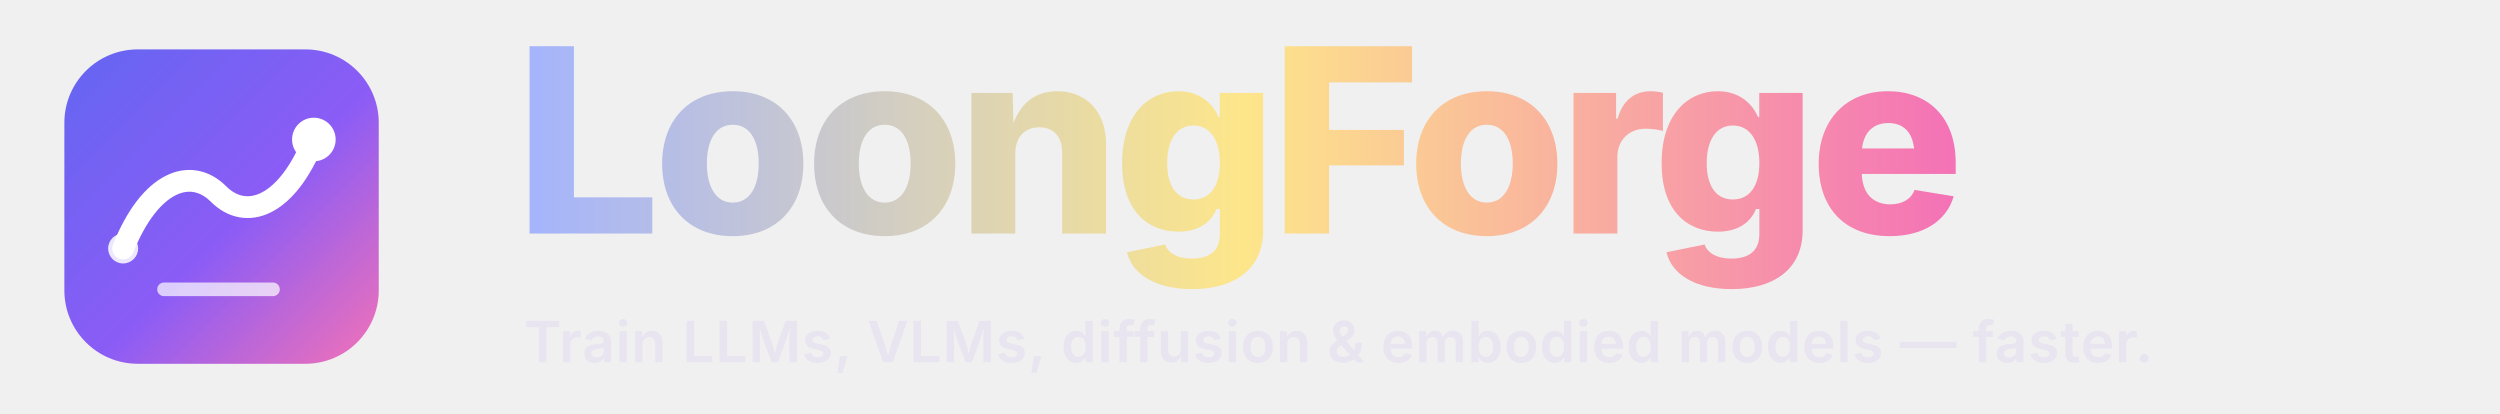
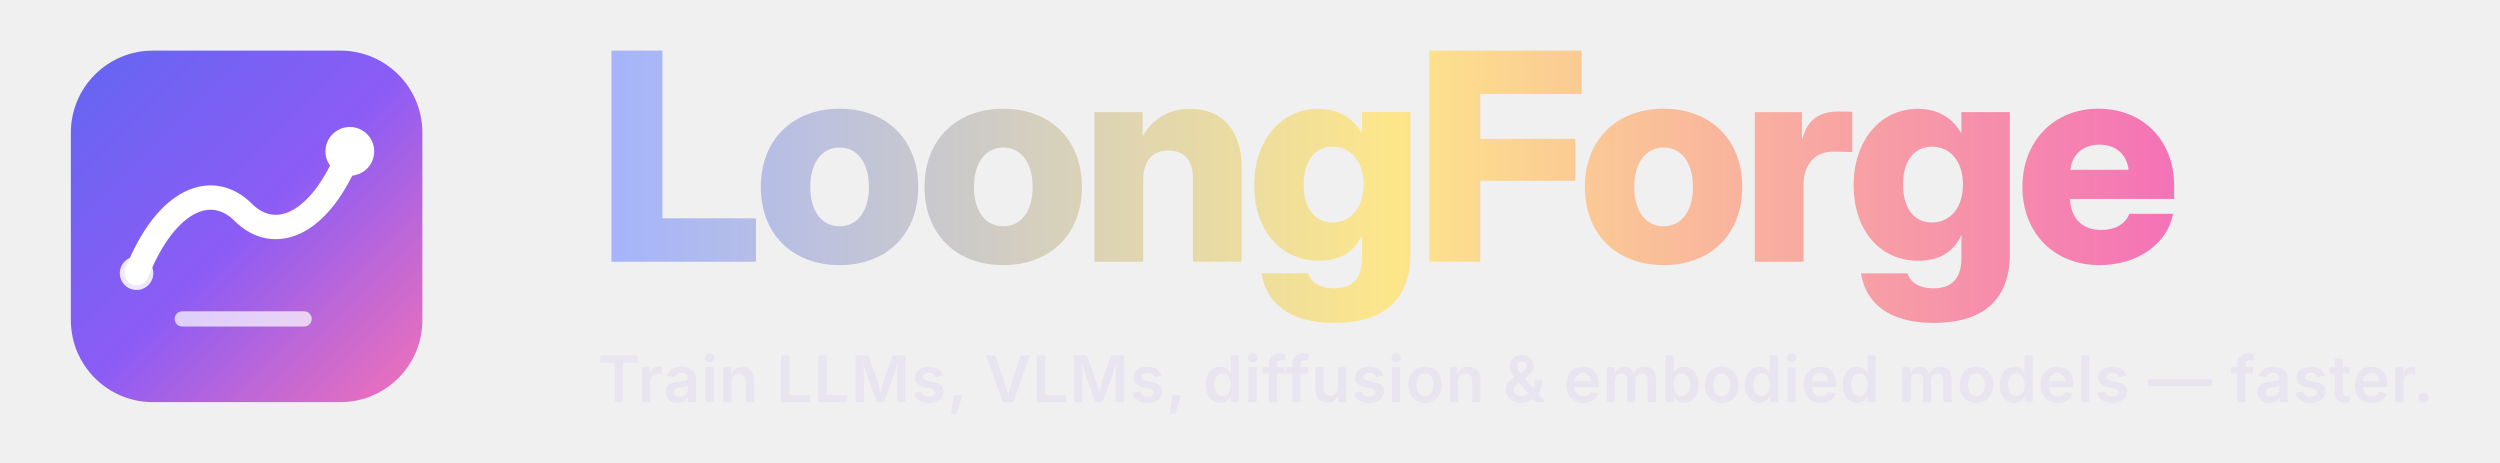
- <svg xmlns="http://www.w3.org/2000/svg" viewBox="0 0 835 138" width="835" height="138" role="img" aria-label="LoongForge — Train LLMs, VLMs, diffusion and embodied models, faster.">
+ <svg xmlns="http://www.w3.org/2000/svg" viewBox="0 0 741 137" width="741" height="137" role="img" aria-label="LoongForge — Train LLMs, VLMs, diffusion and embodied models, faster.">
  <defs>
    <linearGradient id="lf-icon" x1="0" y1="0" x2="1" y2="1">
      <stop offset="0%" stop-color="#6366F1" />
-       <stop offset="55%" stop-color="#8B5CF6" />
+       <stop offset="50%" stop-color="#8B5CF6" />
      <stop offset="100%" stop-color="#F472B6" />
    </linearGradient>
    <linearGradient id="lf-text" x1="0" y1="0" x2="1" y2="0">
      <stop offset="0%" stop-color="#A5B4FC" />
      <stop offset="50%" stop-color="#FDE68A" />
      <stop offset="100%" stop-color="#F472B6" />
    </linearGradient>
  </defs>
-   <g transform="translate(18,13) scale(1.75)">
+   <g transform="translate(17.53,11.53) scale(1.7365)">
    <rect x="2" y="2" width="60" height="60" rx="14" fill="url(#lf-icon)" />
    <g transform="translate(32,32) scale(1.3) translate(-32.45,-33.85)">
      <path d="M18 40 C 22 30, 28 28, 32 32 C 36 36, 42 34, 46 24" stroke="#fff" stroke-width="3.2" stroke-linecap="round" fill="none" />
      <circle cx="46" cy="24" r="3.2" fill="#fff" />
      <circle cx="18" cy="40" r="2.2" fill="#fff" opacity="0.85" />
      <path d="M24 46 L40 46" stroke="#fff" stroke-width="2" stroke-linecap="round" opacity="0.7" />
    </g>
  </g>
-   <text x="172" y="78" font-family="'Inter','Helvetica Neue','PingFang SC','Microsoft YaHei',Arial,sans-serif" font-weight="800" font-size="86" letter-spacing="-2.5" fill="url(#lf-text)">LoongForge</text>
-   <text x="175" y="121" font-family="'Inter','Helvetica Neue','PingFang SC','Microsoft YaHei',Arial,sans-serif" font-weight="600" font-size="19" letter-spacing="0.3" fill="#E8E4F0">Train LLMs, VLMs, diffusion &amp; embodied models — faster.</text>
+   <g transform="translate(177.2,77.57)" fill="url(#lf-text)">
+     <path d="M4.03 0.00H46.86V-12.85H19.15V-62.57H4.03ZM71.66 1.01C85.56 1.01 94.96 -8.10 94.96 -22.17C94.96 -36.16 85.56 -45.35 71.66 -45.35C57.76 -45.35 48.31 -36.16 48.31 -22.17C48.31 -8.10 57.76 1.01 71.66 1.01ZM71.66 -10.50C66.58 -10.50 62.97 -14.66 62.97 -22.17C62.97 -29.65 66.62 -33.85 71.66 -33.85C76.70 -33.85 80.35 -29.65 80.35 -22.17C80.35 -14.66 76.70 -10.50 71.66 -10.50ZM120.18 1.01C134.08 1.01 143.48 -8.10 143.48 -22.17C143.48 -36.16 134.08 -45.35 120.18 -45.35C106.28 -45.35 96.83 -36.16 96.83 -22.17C96.83 -8.10 106.28 1.01 120.18 1.01ZM120.18 -10.50C115.10 -10.50 111.49 -14.66 111.49 -22.17C111.49 -29.65 115.14 -33.85 120.18 -33.85C125.22 -33.85 128.87 -29.65 128.87 -22.17C128.87 -14.66 125.22 -10.50 120.18 -10.50ZM161.64 -24.10C161.64 -30.15 164.58 -32.96 169.16 -32.96C173.74 -32.96 176.38 -30.11 176.38 -24.86V0.00H190.83V-27.88C190.83 -38.80 185.20 -45.31 175.59 -45.31C168.91 -45.31 164.42 -42.24 161.48 -37.16V-44.34H147.20V0.00H161.64ZM218.27 18.14C232.13 18.14 240.86 12.01 240.86 -2.44V-44.34H226.50V-38.13H226.46C223.69 -42.79 219.36 -45.31 213.61 -45.31C202.35 -45.31 194.54 -35.82 194.54 -22.63C194.54 -9.62 202.10 -0.29 213.73 -0.29C219.53 -0.29 224.11 -2.60 226.46 -7.85H226.50V-1.01C226.50 4.87 223.64 7.89 218.27 7.89C214.11 7.89 211.30 6.21 210.54 3.44H196.73C198.07 11.97 204.62 18.14 218.27 18.14ZM217.77 -11.63C212.47 -11.63 209.20 -15.83 209.20 -22.89C209.20 -29.90 212.47 -34.10 217.77 -34.10C223.22 -34.10 226.96 -29.69 226.96 -22.89C226.96 -16.04 223.22 -11.63 217.77 -11.63ZM246.42 0.00H261.54V-23.98H289.72V-36.41H261.54V-49.72H291.61V-62.57H246.42ZM315.90 1.01C329.80 1.01 339.20 -8.10 339.20 -22.17C339.20 -36.16 329.80 -45.35 315.90 -45.35C302.00 -45.35 292.55 -36.16 292.55 -22.17C292.55 -8.10 302.00 1.01 315.90 1.01ZM315.90 -10.50C310.82 -10.50 307.21 -14.66 307.21 -22.17C307.21 -29.65 310.86 -33.85 315.90 -33.85C320.94 -33.85 324.59 -29.65 324.59 -22.17C324.59 -14.66 320.94 -10.50 315.90 -10.50ZM342.92 0.00H357.36V-22.72C357.36 -29.02 360.93 -32.63 366.10 -32.63C368.20 -32.63 370.76 -32.54 371.81 -32.50V-44.43C370.63 -44.47 369.42 -44.51 367.86 -44.51C361.94 -44.51 358.62 -42.16 357.03 -36.53H356.90V-44.34H342.92ZM395.93 18.14C409.79 18.14 418.52 12.01 418.52 -2.44V-44.34H404.16V-38.13H404.12C401.35 -42.79 397.02 -45.31 391.27 -45.31C380.02 -45.31 372.21 -35.82 372.21 -22.63C372.21 -9.62 379.77 -0.29 391.40 -0.29C397.19 -0.29 401.77 -2.60 404.12 -7.85H404.16V-1.01C404.16 4.87 401.31 7.89 395.93 7.89C391.78 7.89 388.96 6.21 388.21 3.44H374.39C375.73 11.97 382.29 18.14 395.93 18.14ZM395.43 -11.63C390.14 -11.63 386.86 -15.83 386.86 -22.89C386.86 -29.90 390.14 -34.10 395.43 -34.10C400.89 -34.10 404.62 -29.69 404.62 -22.89C404.62 -16.04 400.89 -11.63 395.43 -11.63ZM445.08 1.01C456.29 1.01 465.24 -5.25 466.88 -14.19H453.90C452.85 -11.25 449.83 -9.41 445.59 -9.41C439.88 -9.41 436.52 -12.98 436.35 -18.60H467.21V-22.51C467.21 -35.95 458.02 -45.35 444.71 -45.35C431.56 -45.35 422.24 -35.69 422.24 -22.17C422.24 -8.65 431.48 1.01 445.08 1.01ZM436.43 -27.25C437.06 -31.91 440.21 -34.69 445.08 -34.69C449.91 -34.69 453.10 -31.91 453.73 -27.25Z" />
+   </g>
+   <g transform="translate(177.2,119.19)" fill="#E8E4F0">
+     <path d="M0.77 -11.74H5.04V0.00H7.51V-11.74H11.77V-13.82H0.77ZM13.05 0.00H15.46V-6.10C15.46 -7.42 16.45 -8.35 17.80 -8.35C18.22 -8.35 18.73 -8.28 18.94 -8.23V-10.45C18.71 -10.48 18.33 -10.51 18.06 -10.51C16.87 -10.51 15.87 -9.83 15.50 -8.64H15.38V-10.37H13.05ZM23.61 0.21C25.22 0.21 26.21 -0.54 26.66 -1.43H26.75V0.00H29.06V-6.93C29.06 -9.69 26.78 -10.50 24.83 -10.50C22.75 -10.50 21.05 -9.62 20.43 -7.79L22.67 -7.34C22.92 -8.02 23.64 -8.65 24.84 -8.65C26.02 -8.65 26.65 -8.05 26.65 -7.04V-7.00C26.65 -6.28 25.89 -6.25 24.09 -6.06C22.09 -5.84 20.14 -5.25 20.14 -2.91C20.14 -0.87 21.63 0.21 23.61 0.21ZM24.23 -1.58C23.21 -1.58 22.48 -2.04 22.48 -2.94C22.48 -3.89 23.29 -4.29 24.38 -4.43C25.00 -4.52 26.34 -4.69 26.67 -4.94V-3.72C26.67 -2.57 25.71 -1.58 24.23 -1.58ZM31.92 0.00H34.34V-10.37H31.92ZM33.13 -11.84C33.90 -11.84 34.54 -12.43 34.54 -13.16C34.54 -13.90 33.90 -14.48 33.13 -14.48C32.36 -14.48 31.73 -13.90 31.73 -13.16C31.73 -12.43 32.36 -11.84 33.13 -11.84ZM39.61 -6.08C39.61 -7.58 40.54 -8.45 41.83 -8.45C43.09 -8.45 43.85 -7.62 43.85 -6.23V0.00H46.26V-6.60C46.26 -9.09 44.85 -10.50 42.72 -10.50C41.19 -10.50 40.12 -9.76 39.51 -8.30L39.48 -10.37H37.20V0.00H39.61ZM54.32 0.00H62.90V-2.09H56.80V-13.82H54.32ZM65.36 0.00H73.94V-2.09H67.84V-13.82H65.36ZM76.41 0.00H78.84V-6.98C78.84 -8.02 78.78 -9.94 78.74 -11.50C79.25 -9.72 79.81 -7.88 80.13 -6.98L82.72 0.00H84.83L87.38 -6.98C87.71 -7.90 88.29 -9.81 88.76 -11.58C88.73 -9.94 88.68 -8.01 88.68 -6.98V0.00H91.15V-13.82H87.41L84.81 -6.69C84.54 -5.86 84.11 -4.16 83.79 -2.79C83.47 -4.17 83.04 -5.87 82.76 -6.69L80.13 -13.82H76.41ZM98.04 0.21C100.66 0.21 102.50 -1.14 102.50 -3.11C102.50 -4.56 101.56 -5.49 99.59 -5.91L97.83 -6.28C96.77 -6.51 96.35 -6.89 96.35 -7.50C96.35 -8.20 97.13 -8.70 98.15 -8.70C99.27 -8.70 99.86 -8.13 100.10 -7.40L102.26 -7.83C101.84 -9.44 100.47 -10.50 98.13 -10.50C95.64 -10.50 93.94 -9.27 93.94 -7.35C93.94 -5.83 94.90 -4.87 96.86 -4.44L98.63 -4.06C99.57 -3.86 100.03 -3.48 100.03 -2.88C100.03 -2.17 99.28 -1.63 98.09 -1.63C96.91 -1.63 96.19 -2.12 95.91 -3.15L93.66 -2.73C94.02 -0.84 95.66 0.21 98.04 0.21ZM104.71 3.55H106.40L108.02 -2.04H105.52ZM120.02 0.00H123.16L128.00 -13.82H125.29L122.92 -6.64C122.53 -5.41 122.11 -3.90 121.61 -1.98C121.10 -3.88 120.65 -5.42 120.26 -6.64L117.81 -13.82H115.10ZM130.15 0.00H138.73V-2.09H132.62V-13.82H130.15ZM141.19 0.00H143.62V-6.98C143.62 -8.02 143.56 -9.94 143.53 -11.50C144.04 -9.72 144.59 -7.88 144.92 -6.98L147.51 0.00H149.61L152.16 -6.98C152.49 -7.90 153.07 -9.81 153.55 -11.58C153.52 -9.94 153.46 -8.01 153.46 -6.98V0.00H155.93V-13.82H152.19L149.59 -6.69C149.33 -5.86 148.90 -4.16 148.57 -2.79C148.26 -4.17 147.82 -5.87 147.54 -6.69L144.92 -13.82H141.19ZM162.83 0.21C165.44 0.21 167.28 -1.14 167.28 -3.11C167.28 -4.56 166.34 -5.49 164.38 -5.91L162.61 -6.28C161.56 -6.51 161.14 -6.89 161.14 -7.50C161.14 -8.20 161.92 -8.70 162.94 -8.70C164.05 -8.70 164.65 -8.13 164.89 -7.40L167.04 -7.83C166.62 -9.44 165.26 -10.50 162.91 -10.50C160.42 -10.50 158.73 -9.27 158.73 -7.35C158.73 -5.83 159.68 -4.87 161.64 -4.44L163.41 -4.06C164.36 -3.86 164.81 -3.48 164.81 -2.88C164.81 -2.17 164.06 -1.63 162.87 -1.63C161.70 -1.63 160.97 -2.12 160.69 -3.15L158.44 -2.73C158.80 -0.84 160.44 0.21 162.83 0.21ZM169.49 3.55H171.18L172.80 -2.04H170.31ZM184.52 0.19C186.31 0.19 187.11 -0.89 187.49 -1.64H187.63V0.00H190.00V-13.82H187.59V-8.66H187.49C187.12 -9.39 186.35 -10.50 184.51 -10.50C182.11 -10.50 180.24 -8.62 180.24 -5.17C180.24 -1.76 182.06 0.19 184.52 0.19ZM185.18 -1.80C183.56 -1.80 182.71 -3.23 182.71 -5.18C182.71 -7.11 183.54 -8.52 185.18 -8.52C186.76 -8.52 187.63 -7.20 187.63 -5.18C187.63 -3.15 186.74 -1.80 185.18 -1.80ZM192.85 0.00H195.26V-10.37H192.85ZM194.06 -11.84C194.83 -11.84 195.47 -12.43 195.47 -13.16C195.47 -13.90 194.83 -14.48 194.06 -14.48C193.29 -14.48 192.66 -13.90 192.66 -13.16C192.66 -12.43 193.29 -11.84 194.06 -11.84ZM203.58 -10.37H201.33V-11.18C201.33 -12.00 201.69 -12.46 202.60 -12.46C203.00 -12.46 203.31 -12.38 203.51 -12.31L204.01 -14.19C203.69 -14.30 203.00 -14.47 202.15 -14.47C200.37 -14.47 198.93 -13.43 198.93 -11.36V-10.37H197.03V-8.48H198.93V0.00H201.33V-8.48H203.58ZM210.49 -10.37H208.24V-11.18C208.24 -12.00 208.59 -12.46 209.50 -12.46C209.90 -12.46 210.22 -12.38 210.42 -12.31L210.91 -14.19C210.60 -14.30 209.91 -14.47 209.06 -14.47C207.28 -14.47 205.84 -13.43 205.84 -11.36V-10.37H203.94V-8.48H205.84V0.00H208.24V-8.48H210.49ZM216.27 0.13C217.77 0.13 218.86 -0.59 219.48 -2.08L219.50 0.00H221.79V-10.37H219.37V-4.30C219.37 -2.79 218.44 -1.92 217.16 -1.92C215.90 -1.92 215.13 -2.76 215.13 -4.15V-10.37H212.71V-3.78C212.71 -1.28 214.13 0.13 216.27 0.13ZM228.57 0.21C231.19 0.21 233.03 -1.14 233.03 -3.11C233.03 -4.56 232.09 -5.49 230.12 -5.91L228.36 -6.28C227.30 -6.51 226.88 -6.89 226.88 -7.50C226.88 -8.20 227.66 -8.70 228.68 -8.70C229.80 -8.70 230.39 -8.13 230.63 -7.40L232.78 -7.83C232.37 -9.44 231.00 -10.50 228.66 -10.50C226.17 -10.50 224.47 -9.27 224.47 -7.35C224.47 -5.83 225.43 -4.87 227.39 -4.44L229.16 -4.06C230.10 -3.86 230.56 -3.48 230.56 -2.88C230.56 -2.17 229.81 -1.63 228.62 -1.63C227.44 -1.63 226.72 -2.12 226.44 -3.15L224.18 -2.73C224.55 -0.84 226.19 0.21 228.57 0.21ZM235.39 0.00H237.80V-10.37H235.39ZM236.59 -11.84C237.36 -11.84 238.00 -12.43 238.00 -13.16C238.00 -13.90 237.36 -14.48 236.59 -14.48C235.82 -14.48 235.19 -13.90 235.19 -13.16C235.19 -12.43 235.82 -11.84 236.59 -11.84ZM245.16 0.21C248.18 0.21 250.12 -1.94 250.12 -5.13C250.12 -8.36 248.18 -10.50 245.16 -10.50C242.13 -10.50 240.20 -8.36 240.20 -5.13C240.20 -1.94 242.13 0.21 245.16 0.21ZM245.16 -1.74C243.48 -1.74 242.66 -3.25 242.66 -5.14C242.66 -7.05 243.48 -8.54 245.16 -8.54C246.85 -8.54 247.67 -7.05 247.67 -5.14C247.67 -3.25 246.85 -1.74 245.16 -1.74ZM254.94 -6.08C254.94 -7.58 255.87 -8.45 257.16 -8.45C258.42 -8.45 259.18 -7.62 259.18 -6.23V0.00H261.59V-6.60C261.59 -9.09 260.18 -10.50 258.05 -10.50C256.53 -10.50 255.45 -9.76 254.84 -8.30L254.81 -10.37H252.53V0.00H254.94ZM273.63 0.19C274.85 0.19 276.21 -0.19 277.18 -1.01L278.06 0.00H280.70L278.68 -2.37C279.34 -3.26 279.87 -4.59 279.87 -6.49H277.79C277.79 -5.58 277.57 -4.77 277.21 -4.08L274.66 -7.06L275.55 -7.71C276.66 -8.52 277.39 -9.54 277.39 -10.81C277.39 -12.55 276.05 -13.98 273.89 -13.98C271.70 -13.98 270.26 -12.53 270.26 -10.60C270.26 -9.34 270.87 -8.35 271.68 -7.35C270.14 -6.26 269.08 -5.32 269.08 -3.64C269.08 -1.49 270.81 0.19 273.63 0.19ZM275.87 -2.52C275.20 -2.05 274.42 -1.78 273.65 -1.78C272.35 -1.78 271.47 -2.53 271.47 -3.69C271.47 -4.46 271.86 -5.02 272.75 -5.67L272.98 -5.84ZM273.42 -8.54C272.81 -9.29 272.42 -9.90 272.42 -10.59C272.42 -11.43 273.02 -12.00 273.92 -12.00C274.80 -12.00 275.32 -11.46 275.32 -10.73C275.32 -9.99 274.77 -9.46 274.22 -9.08ZM292.10 0.21C294.41 0.21 296.02 -0.89 296.52 -2.57L294.31 -3.02C293.98 -2.14 293.18 -1.68 292.13 -1.68C290.58 -1.68 289.53 -2.66 289.46 -4.51H296.68V-5.27C296.68 -8.91 294.47 -10.50 291.94 -10.50C288.97 -10.50 287.06 -8.31 287.06 -5.12C287.06 -1.87 288.97 0.21 292.10 0.21ZM289.47 -6.15C289.58 -7.53 290.47 -8.61 291.95 -8.61C293.39 -8.61 294.19 -7.64 294.33 -6.15ZM299.05 0.00H301.46V-6.35C301.46 -7.74 302.33 -8.48 303.39 -8.48C304.41 -8.48 305.15 -7.79 305.15 -6.74V0.00H307.50V-6.51C307.50 -7.67 308.22 -8.48 309.38 -8.48C310.38 -8.48 311.18 -7.90 311.18 -6.62V0.00H313.60V-7.00C313.60 -9.30 312.17 -10.54 310.30 -10.54C308.85 -10.54 307.55 -9.78 306.99 -8.28C306.55 -9.76 305.66 -10.54 304.33 -10.54C303.09 -10.54 301.93 -9.87 301.39 -8.40L301.31 -10.37H299.05ZM321.93 0.19C324.39 0.19 326.22 -1.76 326.22 -5.17C326.22 -8.62 324.33 -10.50 321.94 -10.50C320.09 -10.50 319.33 -9.39 318.97 -8.66H318.87V-13.82H316.46V0.00H318.81V-1.64H318.97C319.34 -0.89 320.15 0.19 321.93 0.19ZM321.28 -1.80C319.70 -1.80 318.82 -3.15 318.82 -5.18C318.82 -7.20 319.69 -8.52 321.28 -8.52C322.91 -8.52 323.74 -7.11 323.74 -5.18C323.74 -3.23 322.90 -1.80 321.28 -1.80ZM333.11 0.21C336.14 0.21 338.08 -1.94 338.08 -5.13C338.08 -8.36 336.14 -10.50 333.11 -10.50C330.09 -10.50 328.16 -8.36 328.16 -5.13C328.16 -1.94 330.09 0.21 333.11 0.21ZM333.11 -1.74C331.43 -1.74 330.62 -3.25 330.62 -5.14C330.62 -7.05 331.43 -8.54 333.11 -8.54C334.80 -8.54 335.63 -7.05 335.63 -5.14C335.63 -3.25 334.80 -1.74 333.11 -1.74ZM344.30 0.19C346.10 0.19 346.89 -0.89 347.27 -1.64H347.42V0.00H349.79V-13.82H347.38V-8.66H347.27C346.90 -9.39 346.14 -10.50 344.30 -10.50C341.90 -10.50 340.03 -8.62 340.03 -5.17C340.03 -1.76 341.85 0.19 344.30 0.19ZM344.96 -1.80C343.35 -1.80 342.50 -3.23 342.50 -5.18C342.50 -7.11 343.33 -8.52 344.96 -8.52C346.55 -8.52 347.42 -7.20 347.42 -5.18C347.42 -3.15 346.53 -1.80 344.96 -1.80ZM352.64 0.00H355.05V-10.37H352.64ZM353.85 -11.84C354.62 -11.84 355.26 -12.43 355.26 -13.16C355.26 -13.90 354.62 -14.48 353.85 -14.48C353.08 -14.48 352.44 -13.90 352.44 -13.16C352.44 -12.43 353.08 -11.84 353.85 -11.84ZM362.49 0.21C364.80 0.21 366.42 -0.89 366.92 -2.57L364.70 -3.02C364.38 -2.14 363.58 -1.68 362.52 -1.68C360.97 -1.68 359.93 -2.66 359.86 -4.51H367.08V-5.27C367.08 -8.91 364.87 -10.50 362.34 -10.50C359.37 -10.50 357.46 -8.31 357.46 -5.12C357.46 -1.87 359.37 0.21 362.49 0.21ZM359.87 -6.15C359.98 -7.53 360.87 -8.61 362.35 -8.61C363.78 -8.61 364.59 -7.64 364.73 -6.15ZM373.27 0.19C375.06 0.19 375.86 -0.89 376.24 -1.64H376.39V0.00H378.75V-13.82H376.34V-8.66H376.24C375.87 -9.39 375.11 -10.50 373.26 -10.50C370.87 -10.50 368.99 -8.62 368.99 -5.17C368.99 -1.76 370.81 0.19 373.27 0.19ZM373.93 -1.80C372.31 -1.80 371.46 -3.23 371.46 -5.18C371.46 -7.11 372.29 -8.52 373.93 -8.52C375.51 -8.52 376.39 -7.20 376.39 -5.18C376.39 -3.15 375.50 -1.80 373.93 -1.80ZM386.69 0.00H389.10V-6.35C389.10 -7.74 389.97 -8.48 391.03 -8.48C392.05 -8.48 392.79 -7.79 392.79 -6.74V0.00H395.14V-6.51C395.14 -7.67 395.86 -8.48 397.03 -8.48C398.02 -8.48 398.83 -7.90 398.83 -6.62V0.00H401.24V-7.00C401.24 -9.30 399.81 -10.54 397.94 -10.54C396.49 -10.54 395.19 -9.78 394.63 -8.28C394.19 -9.76 393.30 -10.54 391.97 -10.54C390.74 -10.54 389.57 -9.87 389.03 -8.40L388.95 -10.37H386.69ZM408.60 0.21C411.62 0.21 413.56 -1.94 413.56 -5.13C413.56 -8.36 411.62 -10.50 408.60 -10.50C405.57 -10.50 403.64 -8.36 403.64 -5.13C403.64 -1.94 405.57 0.21 408.60 0.21ZM408.60 -1.74C406.92 -1.74 406.10 -3.25 406.10 -5.14C406.10 -7.05 406.92 -8.54 408.60 -8.54C410.29 -8.54 411.11 -7.05 411.11 -5.14C411.11 -3.25 410.29 -1.74 408.60 -1.74ZM419.79 0.19C421.58 0.19 422.38 -0.89 422.76 -1.64H422.91V0.00H425.27V-13.82H422.86V-8.66H422.76C422.39 -9.39 421.63 -10.50 419.78 -10.50C417.39 -10.50 415.51 -8.62 415.51 -5.17C415.51 -1.76 417.33 0.19 419.79 0.19ZM420.45 -1.80C418.83 -1.80 417.98 -3.23 417.98 -5.18C417.98 -7.11 418.81 -8.52 420.45 -8.52C422.03 -8.52 422.91 -7.20 422.91 -5.18C422.91 -3.15 422.02 -1.80 420.45 -1.80ZM432.71 0.21C435.02 0.21 436.63 -0.89 437.13 -2.57L434.91 -3.02C434.59 -2.14 433.79 -1.68 432.73 -1.68C431.18 -1.68 430.14 -2.66 430.07 -4.51H437.29V-5.27C437.29 -8.91 435.08 -10.50 432.55 -10.50C429.58 -10.50 427.67 -8.31 427.67 -5.12C427.67 -1.87 429.58 0.21 432.71 0.21ZM430.08 -6.15C430.19 -7.53 431.08 -8.61 432.56 -8.61C434.00 -8.61 434.80 -7.64 434.94 -6.15ZM442.07 -13.82H439.66V0.00H442.07ZM448.85 0.21C451.47 0.21 453.31 -1.14 453.31 -3.11C453.31 -4.56 452.37 -5.49 450.40 -5.91L448.64 -6.28C447.58 -6.51 447.17 -6.89 447.17 -7.50C447.17 -8.20 447.95 -8.70 448.97 -8.70C450.08 -8.70 450.67 -8.13 450.91 -7.40L453.07 -7.83C452.65 -9.44 451.29 -10.50 448.94 -10.50C446.45 -10.50 444.75 -9.27 444.75 -7.35C444.75 -5.83 445.71 -4.87 447.67 -4.44L449.44 -4.06C450.39 -3.86 450.84 -3.48 450.84 -2.88C450.84 -2.17 450.09 -1.63 448.90 -1.63C447.72 -1.63 447.00 -2.12 446.72 -3.15L444.47 -2.73C444.83 -0.84 446.47 0.21 448.85 0.21ZM478.47 -6.75H459.47V-4.76H478.47ZM490.60 -10.37H488.35V-11.18C488.35 -12.00 488.70 -12.46 489.61 -12.46C490.01 -12.46 490.33 -12.38 490.53 -12.31L491.02 -14.19C490.71 -14.30 490.02 -14.47 489.17 -14.47C487.39 -14.47 485.95 -13.43 485.95 -11.36V-10.37H484.05V-8.48H485.95V0.00H488.35V-8.48H490.60ZM495.38 0.21C496.99 0.21 497.98 -0.54 498.43 -1.43H498.52V0.00H500.83V-6.93C500.83 -9.69 498.55 -10.50 496.60 -10.50C494.52 -10.50 492.82 -9.62 492.20 -7.79L494.44 -7.34C494.69 -8.02 495.41 -8.65 496.61 -8.65C497.79 -8.65 498.42 -8.05 498.42 -7.04V-7.00C498.42 -6.28 497.66 -6.25 495.86 -6.06C493.86 -5.84 491.91 -5.25 491.91 -2.91C491.91 -0.87 493.40 0.21 495.38 0.21ZM496.00 -1.58C494.98 -1.58 494.25 -2.04 494.25 -2.94C494.25 -3.89 495.06 -4.29 496.15 -4.43C496.77 -4.52 498.11 -4.69 498.44 -4.94V-3.72C498.44 -2.57 497.48 -1.58 496.00 -1.58ZM507.62 0.21C510.23 0.21 512.07 -1.14 512.07 -3.11C512.07 -4.56 511.13 -5.49 509.17 -5.91L507.40 -6.28C506.35 -6.51 505.93 -6.89 505.93 -7.50C505.93 -8.20 506.71 -8.70 507.73 -8.70C508.84 -8.70 509.44 -8.13 509.68 -7.40L511.83 -7.83C511.41 -9.44 510.05 -10.50 507.70 -10.50C505.21 -10.50 503.52 -9.27 503.52 -7.35C503.52 -5.83 504.47 -4.87 506.43 -4.44L508.20 -4.06C509.15 -3.86 509.60 -3.48 509.60 -2.88C509.60 -2.17 508.85 -1.63 507.66 -1.63C506.49 -1.63 505.76 -2.12 505.48 -3.15L503.23 -2.73C503.59 -0.84 505.23 0.21 507.62 0.21ZM519.23 -10.37H517.22V-12.84H514.81V-10.37H513.34V-8.48H514.81V-2.72C514.81 -0.88 515.91 0.14 517.90 0.14C518.41 0.14 518.99 0.07 519.51 -0.08L519.13 -1.95C518.90 -1.89 518.48 -1.83 518.25 -1.83C517.52 -1.83 517.22 -2.17 517.22 -2.92V-8.48H519.23ZM525.84 0.21C528.15 0.21 529.76 -0.89 530.26 -2.57L528.04 -3.02C527.72 -2.14 526.92 -1.68 525.86 -1.68C524.31 -1.68 523.27 -2.66 523.20 -4.51H530.42V-5.27C530.42 -8.91 528.21 -10.50 525.68 -10.50C522.71 -10.50 520.80 -8.31 520.80 -5.12C520.80 -1.87 522.71 0.21 525.84 0.21ZM523.21 -6.15C523.32 -7.53 524.21 -8.61 525.69 -8.61C527.12 -8.61 527.93 -7.64 528.07 -6.15ZM532.79 0.00H535.20V-6.10C535.20 -7.42 536.19 -8.35 537.54 -8.35C537.96 -8.35 538.47 -8.28 538.68 -8.23V-10.45C538.45 -10.48 538.07 -10.51 537.80 -10.51C536.61 -10.51 535.61 -9.83 535.24 -8.64H535.13V-10.37H532.79ZM541.19 0.16C542.02 0.16 542.68 -0.49 542.68 -1.33C542.68 -2.15 542.02 -2.80 541.19 -2.80C540.35 -2.80 539.70 -2.15 539.70 -1.33C539.70 -0.49 540.35 0.16 541.19 0.16Z" />
+   </g>
</svg>
